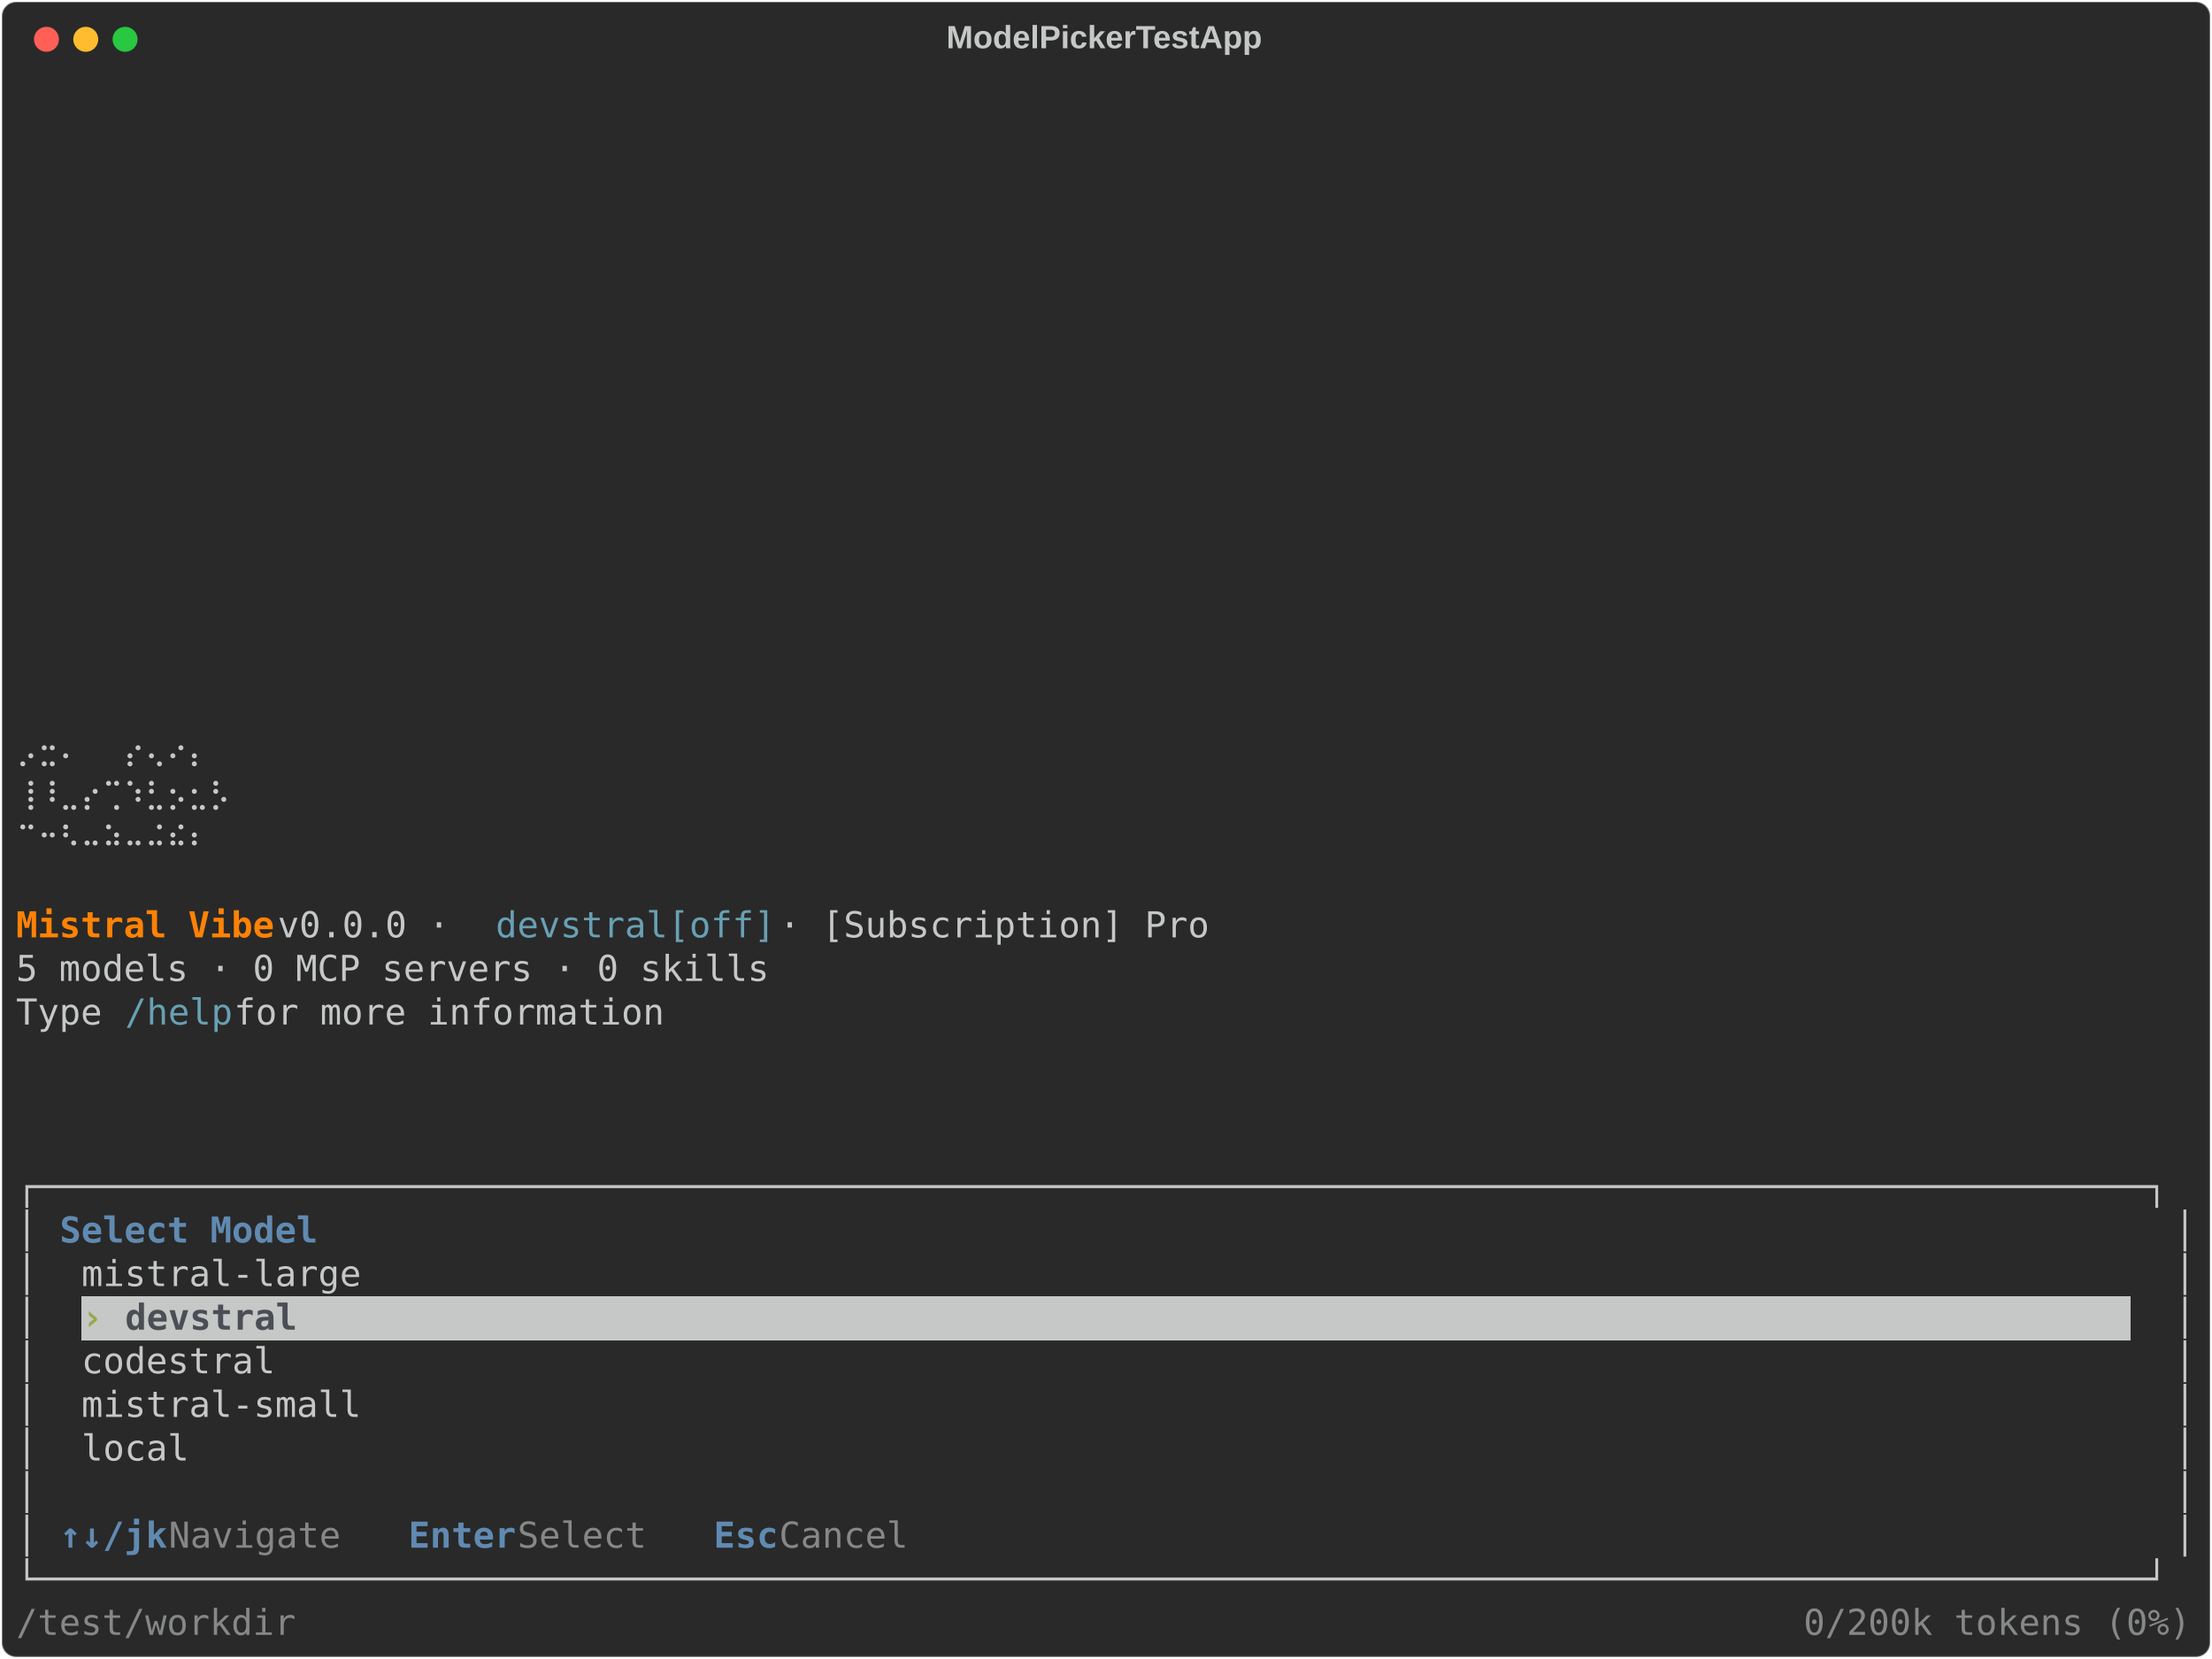
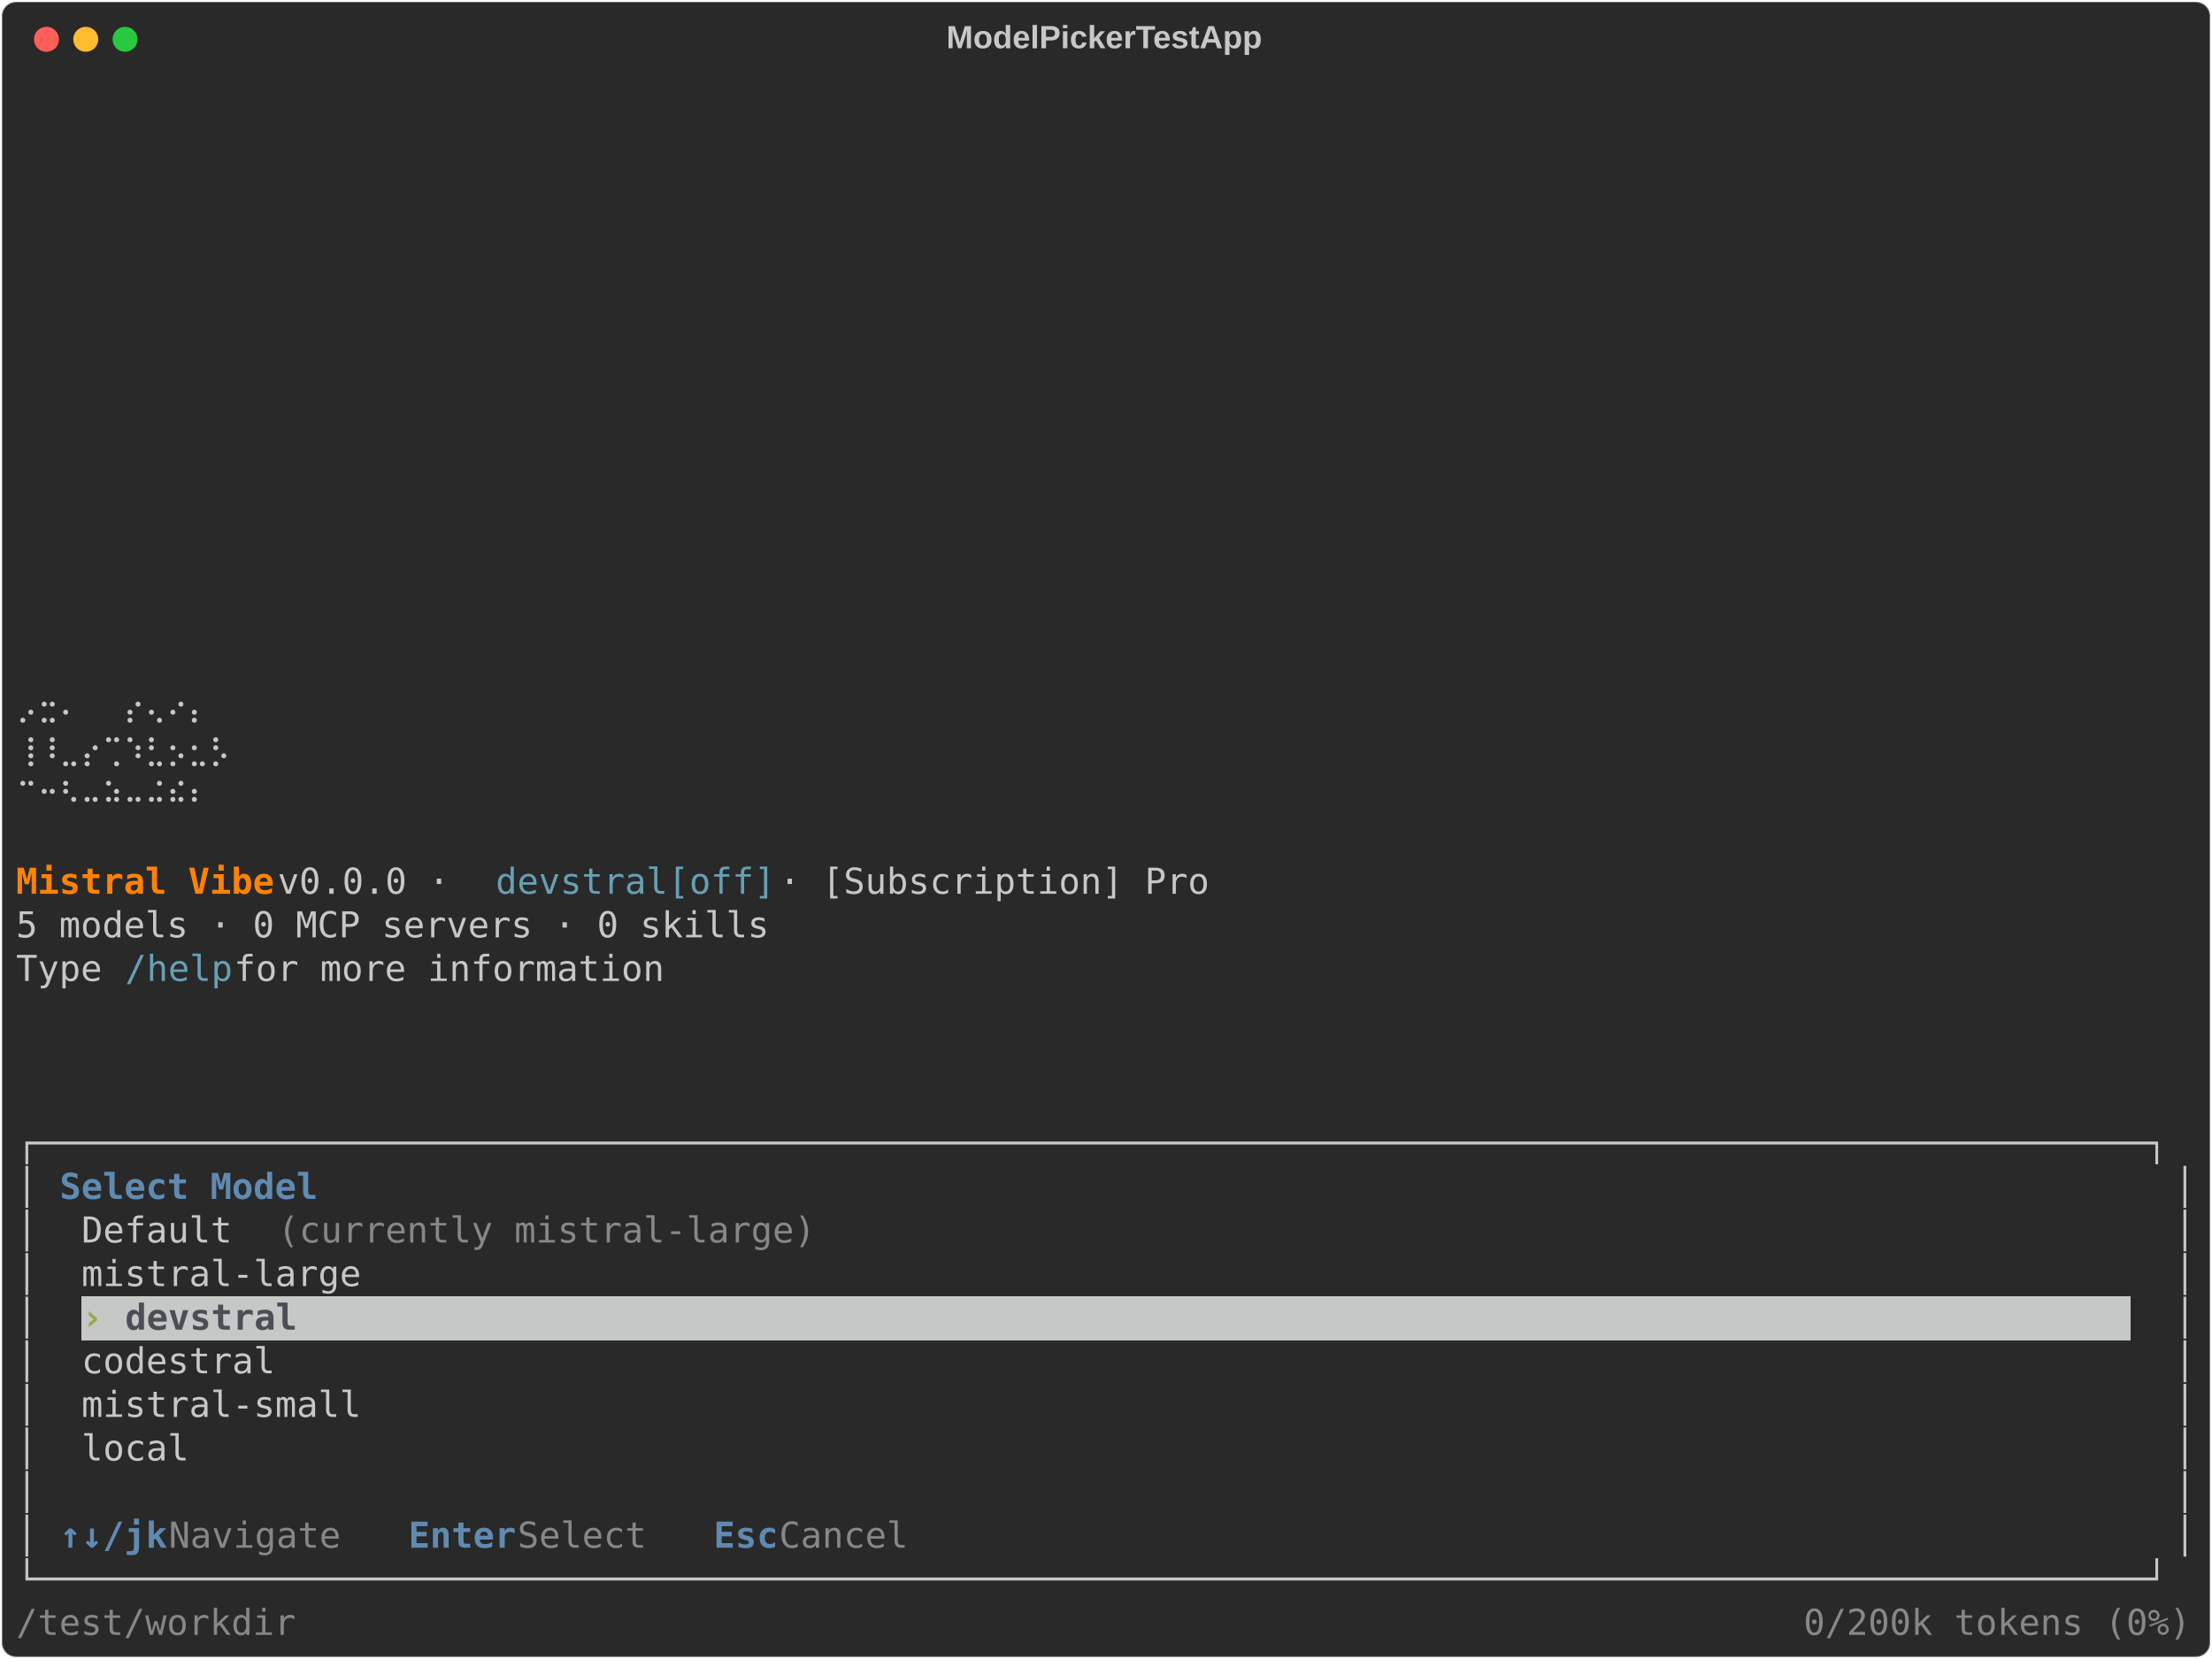
<svg xmlns="http://www.w3.org/2000/svg" class="rich-terminal" viewBox="0 0 1238 928.4">
  <style>

    @font-face {
        font-family: "Fira Code";
        src: local("FiraCode-Regular"),
                url("https://cdnjs.cloudflare.com/ajax/libs/firacode/6.2.0/woff2/FiraCode-Regular.woff2") format("woff2"),
                url("https://cdnjs.cloudflare.com/ajax/libs/firacode/6.2.0/woff/FiraCode-Regular.woff") format("woff");
        font-style: normal;
        font-weight: 400;
    }
    @font-face {
        font-family: "Fira Code";
        src: local("FiraCode-Bold"),
                url("https://cdnjs.cloudflare.com/ajax/libs/firacode/6.2.0/woff2/FiraCode-Bold.woff2") format("woff2"),
                url("https://cdnjs.cloudflare.com/ajax/libs/firacode/6.2.0/woff/FiraCode-Bold.woff") format("woff");
        font-style: bold;
        font-weight: 700;
    }

    .terminal-matrix {
        font-family: Fira Code, monospace;
        font-size: 20px;
        line-height: 24.4px;
        font-variant-east-asian: full-width;
    }

    .terminal-title {
        font-size: 18px;
        font-weight: bold;
        font-family: arial;
    }

    .terminal-r1 { fill: #c5c8c6 }
.terminal-r2 { fill: #ff8205;font-weight: bold }
.terminal-r3 { fill: #68a0b3 }
.terminal-r4 { fill: #608ab1;font-weight: bold }
- .terminal-r5 { fill: #98a84b;font-weight: bold }
- .terminal-r6 { fill: #4b4e55;font-weight: bold }
- .terminal-r7 { fill: #868887 }
+ .terminal-r5 { fill: #868887 }
+ .terminal-r6 { fill: #98a84b;font-weight: bold }
+ .terminal-r7 { fill: #4b4e55;font-weight: bold }
    </style>
  <defs>
    <clipPath id="terminal-clip-terminal">
      <rect x="0" y="0" width="1219.0" height="877.4" />
    </clipPath>
    <clipPath id="terminal-line-0">
      <rect x="0" y="1.5" width="1220" height="24.65" />
    </clipPath>
    <clipPath id="terminal-line-1">
      <rect x="0" y="25.9" width="1220" height="24.65" />
    </clipPath>
    <clipPath id="terminal-line-2">
      <rect x="0" y="50.3" width="1220" height="24.65" />
    </clipPath>
    <clipPath id="terminal-line-3">
      <rect x="0" y="74.7" width="1220" height="24.65" />
    </clipPath>
    <clipPath id="terminal-line-4">
      <rect x="0" y="99.1" width="1220" height="24.65" />
    </clipPath>
    <clipPath id="terminal-line-5">
      <rect x="0" y="123.5" width="1220" height="24.65" />
    </clipPath>
    <clipPath id="terminal-line-6">
      <rect x="0" y="147.9" width="1220" height="24.65" />
    </clipPath>
    <clipPath id="terminal-line-7">
      <rect x="0" y="172.3" width="1220" height="24.65" />
    </clipPath>
    <clipPath id="terminal-line-8">
      <rect x="0" y="196.7" width="1220" height="24.65" />
    </clipPath>
    <clipPath id="terminal-line-9">
      <rect x="0" y="221.1" width="1220" height="24.65" />
    </clipPath>
    <clipPath id="terminal-line-10">
      <rect x="0" y="245.5" width="1220" height="24.65" />
    </clipPath>
    <clipPath id="terminal-line-11">
      <rect x="0" y="269.9" width="1220" height="24.65" />
    </clipPath>
    <clipPath id="terminal-line-12">
      <rect x="0" y="294.3" width="1220" height="24.65" />
    </clipPath>
    <clipPath id="terminal-line-13">
      <rect x="0" y="318.7" width="1220" height="24.65" />
    </clipPath>
    <clipPath id="terminal-line-14">
      <rect x="0" y="343.1" width="1220" height="24.65" />
    </clipPath>
    <clipPath id="terminal-line-15">
      <rect x="0" y="367.5" width="1220" height="24.65" />
    </clipPath>
    <clipPath id="terminal-line-16">
      <rect x="0" y="391.9" width="1220" height="24.65" />
    </clipPath>
    <clipPath id="terminal-line-17">
      <rect x="0" y="416.3" width="1220" height="24.65" />
    </clipPath>
    <clipPath id="terminal-line-18">
      <rect x="0" y="440.7" width="1220" height="24.65" />
    </clipPath>
    <clipPath id="terminal-line-19">
      <rect x="0" y="465.1" width="1220" height="24.65" />
    </clipPath>
    <clipPath id="terminal-line-20">
      <rect x="0" y="489.5" width="1220" height="24.65" />
    </clipPath>
    <clipPath id="terminal-line-21">
      <rect x="0" y="513.9" width="1220" height="24.65" />
    </clipPath>
    <clipPath id="terminal-line-22">
      <rect x="0" y="538.3" width="1220" height="24.65" />
    </clipPath>
    <clipPath id="terminal-line-23">
      <rect x="0" y="562.7" width="1220" height="24.65" />
    </clipPath>
    <clipPath id="terminal-line-24">
      <rect x="0" y="587.1" width="1220" height="24.65" />
    </clipPath>
    <clipPath id="terminal-line-25">
      <rect x="0" y="611.5" width="1220" height="24.65" />
    </clipPath>
    <clipPath id="terminal-line-26">
      <rect x="0" y="635.9" width="1220" height="24.65" />
    </clipPath>
    <clipPath id="terminal-line-27">
      <rect x="0" y="660.3" width="1220" height="24.65" />
    </clipPath>
    <clipPath id="terminal-line-28">
      <rect x="0" y="684.7" width="1220" height="24.65" />
    </clipPath>
    <clipPath id="terminal-line-29">
      <rect x="0" y="709.1" width="1220" height="24.65" />
    </clipPath>
    <clipPath id="terminal-line-30">
      <rect x="0" y="733.5" width="1220" height="24.65" />
    </clipPath>
    <clipPath id="terminal-line-31">
      <rect x="0" y="757.9" width="1220" height="24.65" />
    </clipPath>
    <clipPath id="terminal-line-32">
      <rect x="0" y="782.3" width="1220" height="24.65" />
    </clipPath>
    <clipPath id="terminal-line-33">
      <rect x="0" y="806.7" width="1220" height="24.65" />
    </clipPath>
    <clipPath id="terminal-line-34">
      <rect x="0" y="831.1" width="1220" height="24.65" />
    </clipPath>
  </defs>
  <rect fill="#292929" stroke="rgba(255,255,255,0.35)" stroke-width="1" x="1" y="1" width="1236" height="926.4" rx="8" />
  <text class="terminal-title" fill="#c5c8c6" text-anchor="middle" x="618" y="27">ModelPickerTestApp</text>
  <g transform="translate(26,22)">
    <circle cx="0" cy="0" r="7" fill="#ff5f57" />
    <circle cx="22" cy="0" r="7" fill="#febc2e" />
    <circle cx="44" cy="0" r="7" fill="#28c840" />
  </g>
  <g transform="translate(9, 41)" clip-path="url(#terminal-clip-terminal)">
    <rect fill="#c5c8c6" x="36.6" y="684.7" width="24.4" height="24.65" shape-rendering="crispEdges" />
    <rect fill="#c5c8c6" x="61" y="684.7" width="97.6" height="24.65" shape-rendering="crispEdges" />
    <rect fill="#c5c8c6" x="158.6" y="684.7" width="1024.8" height="24.65" shape-rendering="crispEdges" />
    <g class="terminal-matrix">
      <text class="terminal-r1" x="1220" y="20" textLength="12.2" clip-path="url(#terminal-line-0)">
</text>
      <text class="terminal-r1" x="1220" y="44.4" textLength="12.2" clip-path="url(#terminal-line-1)">
</text>
      <text class="terminal-r1" x="1220" y="68.8" textLength="12.2" clip-path="url(#terminal-line-2)">
</text>
      <text class="terminal-r1" x="1220" y="93.2" textLength="12.2" clip-path="url(#terminal-line-3)">
</text>
      <text class="terminal-r1" x="1220" y="117.6" textLength="12.2" clip-path="url(#terminal-line-4)">
</text>
      <text class="terminal-r1" x="1220" y="142" textLength="12.2" clip-path="url(#terminal-line-5)">
</text>
      <text class="terminal-r1" x="1220" y="166.4" textLength="12.2" clip-path="url(#terminal-line-6)">
</text>
      <text class="terminal-r1" x="1220" y="190.8" textLength="12.2" clip-path="url(#terminal-line-7)">
</text>
      <text class="terminal-r1" x="1220" y="215.2" textLength="12.2" clip-path="url(#terminal-line-8)">
</text>
      <text class="terminal-r1" x="1220" y="239.6" textLength="12.2" clip-path="url(#terminal-line-9)">
</text>
      <text class="terminal-r1" x="1220" y="264" textLength="12.2" clip-path="url(#terminal-line-10)">
</text>
      <text class="terminal-r1" x="1220" y="288.4" textLength="12.2" clip-path="url(#terminal-line-11)">
</text>
      <text class="terminal-r1" x="1220" y="312.8" textLength="12.2" clip-path="url(#terminal-line-12)">
</text>
      <text class="terminal-r1" x="1220" y="337.2" textLength="12.2" clip-path="url(#terminal-line-13)">
</text>
+       <text class="terminal-r1" x="0" y="361.6" textLength="134.2" clip-path="url(#terminal-line-14)">  ⡠⣒⠄  ⡔⢄⠔⡄</text>
      <text class="terminal-r1" x="1220" y="361.6" textLength="12.2" clip-path="url(#terminal-line-14)">
</text>
-       <text class="terminal-r1" x="0" y="386" textLength="134.2" clip-path="url(#terminal-line-15)">  ⡠⣒⠄  ⡔⢄⠔⡄</text>
+       <text class="terminal-r1" x="0" y="386" textLength="134.2" clip-path="url(#terminal-line-15)"> ⢸⠸⣀⡔⢉⠱⣃⡢⣂⡣</text>
      <text class="terminal-r1" x="1220" y="386" textLength="12.2" clip-path="url(#terminal-line-15)">
</text>
-       <text class="terminal-r1" x="0" y="410.4" textLength="134.2" clip-path="url(#terminal-line-16)"> ⢸⠸⣀⡔⢉⠱⣃⡢⣂⡣</text>
+       <text class="terminal-r1" x="0" y="410.4" textLength="134.2" clip-path="url(#terminal-line-16)">  ⠉⠒⠣⠤⠵⠤⠬⠮⠆</text>
      <text class="terminal-r1" x="1220" y="410.4" textLength="12.2" clip-path="url(#terminal-line-16)">
</text>
-       <text class="terminal-r1" x="0" y="434.8" textLength="134.2" clip-path="url(#terminal-line-17)">  ⠉⠒⠣⠤⠵⠤⠬⠮⠆</text>
      <text class="terminal-r1" x="1220" y="434.8" textLength="12.2" clip-path="url(#terminal-line-17)">
</text>
+       <text class="terminal-r2" x="0" y="459.2" textLength="146.4" clip-path="url(#terminal-line-18)">Mistral Vibe</text>
+       <text class="terminal-r1" x="146.4" y="459.2" textLength="122" clip-path="url(#terminal-line-18)"> v0.0.0 · </text>
+       <text class="terminal-r3" x="268.4" y="459.2" textLength="158.6" clip-path="url(#terminal-line-18)">devstral[off]</text>
+       <text class="terminal-r1" x="427" y="459.2" textLength="256.2" clip-path="url(#terminal-line-18)"> · [Subscription] Pro</text>
      <text class="terminal-r1" x="1220" y="459.2" textLength="12.2" clip-path="url(#terminal-line-18)">
</text>
-       <text class="terminal-r2" x="0" y="483.6" textLength="146.4" clip-path="url(#terminal-line-19)">Mistral Vibe</text>
-       <text class="terminal-r1" x="146.4" y="483.6" textLength="122" clip-path="url(#terminal-line-19)"> v0.0.0 · </text>
-       <text class="terminal-r3" x="268.4" y="483.6" textLength="158.6" clip-path="url(#terminal-line-19)">devstral[off]</text>
-       <text class="terminal-r1" x="427" y="483.6" textLength="256.2" clip-path="url(#terminal-line-19)"> · [Subscription] Pro</text>
+       <text class="terminal-r1" x="0" y="483.6" textLength="427" clip-path="url(#terminal-line-19)">5 models · 0 MCP servers · 0 skills</text>
      <text class="terminal-r1" x="1220" y="483.6" textLength="12.2" clip-path="url(#terminal-line-19)">
</text>
-       <text class="terminal-r1" x="0" y="508" textLength="427" clip-path="url(#terminal-line-20)">5 models · 0 MCP servers · 0 skills</text>
+       <text class="terminal-r1" x="0" y="508" textLength="61" clip-path="url(#terminal-line-20)">Type </text>
+       <text class="terminal-r3" x="61" y="508" textLength="61" clip-path="url(#terminal-line-20)">/help</text>
+       <text class="terminal-r1" x="122" y="508" textLength="256.2" clip-path="url(#terminal-line-20)"> for more information</text>
      <text class="terminal-r1" x="1220" y="508" textLength="12.2" clip-path="url(#terminal-line-20)">
</text>
-       <text class="terminal-r1" x="0" y="532.4" textLength="61" clip-path="url(#terminal-line-21)">Type </text>
-       <text class="terminal-r3" x="61" y="532.4" textLength="61" clip-path="url(#terminal-line-21)">/help</text>
-       <text class="terminal-r1" x="122" y="532.4" textLength="256.2" clip-path="url(#terminal-line-21)"> for more information</text>
      <text class="terminal-r1" x="1220" y="532.4" textLength="12.2" clip-path="url(#terminal-line-21)">
</text>
      <text class="terminal-r1" x="1220" y="556.8" textLength="12.2" clip-path="url(#terminal-line-22)">
</text>
      <text class="terminal-r1" x="1220" y="581.2" textLength="12.2" clip-path="url(#terminal-line-23)">
</text>
+       <text class="terminal-r1" x="0" y="605.6" textLength="1220" clip-path="url(#terminal-line-24)">┌──────────────────────────────────────────────────────────────────────────────────────────────────┐</text>
      <text class="terminal-r1" x="1220" y="605.6" textLength="12.2" clip-path="url(#terminal-line-24)">
</text>
-       <text class="terminal-r1" x="0" y="630" textLength="1220" clip-path="url(#terminal-line-25)">┌──────────────────────────────────────────────────────────────────────────────────────────────────┐</text>
+       <text class="terminal-r1" x="0" y="630" textLength="12.2" clip-path="url(#terminal-line-25)">│</text>
+       <text class="terminal-r4" x="24.4" y="630" textLength="146.4" clip-path="url(#terminal-line-25)">Select Model</text>
+       <text class="terminal-r1" x="1207.8" y="630" textLength="12.2" clip-path="url(#terminal-line-25)">│</text>
      <text class="terminal-r1" x="1220" y="630" textLength="12.2" clip-path="url(#terminal-line-25)">
</text>
      <text class="terminal-r1" x="0" y="654.4" textLength="12.2" clip-path="url(#terminal-line-26)">│</text>
-       <text class="terminal-r4" x="24.4" y="654.4" textLength="146.4" clip-path="url(#terminal-line-26)">Select Model</text>
+       <text class="terminal-r1" x="36.6" y="654.4" textLength="109.8" clip-path="url(#terminal-line-26)">  Default</text>
+       <text class="terminal-r5" x="146.4" y="654.4" textLength="329.4" clip-path="url(#terminal-line-26)">  (currently mistral-large)</text>
      <text class="terminal-r1" x="1207.8" y="654.4" textLength="12.2" clip-path="url(#terminal-line-26)">│</text>
      <text class="terminal-r1" x="1220" y="654.4" textLength="12.2" clip-path="url(#terminal-line-26)">
</text>
      <text class="terminal-r1" x="0" y="678.8" textLength="12.2" clip-path="url(#terminal-line-27)">│</text>
      <text class="terminal-r1" x="36.6" y="678.8" textLength="183" clip-path="url(#terminal-line-27)">  mistral-large</text>
      <text class="terminal-r1" x="1207.8" y="678.8" textLength="12.2" clip-path="url(#terminal-line-27)">│</text>
      <text class="terminal-r1" x="1220" y="678.8" textLength="12.2" clip-path="url(#terminal-line-27)">
</text>
      <text class="terminal-r1" x="0" y="703.2" textLength="12.2" clip-path="url(#terminal-line-28)">│</text>
-       <text class="terminal-r5" x="36.6" y="703.2" textLength="24.4" clip-path="url(#terminal-line-28)">› </text>
-       <text class="terminal-r6" x="61" y="703.2" textLength="97.6" clip-path="url(#terminal-line-28)">devstral</text>
+       <text class="terminal-r6" x="36.6" y="703.2" textLength="24.4" clip-path="url(#terminal-line-28)">› </text>
+       <text class="terminal-r7" x="61" y="703.2" textLength="97.6" clip-path="url(#terminal-line-28)">devstral</text>
      <text class="terminal-r1" x="1207.8" y="703.2" textLength="12.2" clip-path="url(#terminal-line-28)">│</text>
      <text class="terminal-r1" x="1220" y="703.2" textLength="12.2" clip-path="url(#terminal-line-28)">
</text>
      <text class="terminal-r1" x="0" y="727.6" textLength="12.2" clip-path="url(#terminal-line-29)">│</text>
      <text class="terminal-r1" x="36.6" y="727.6" textLength="134.2" clip-path="url(#terminal-line-29)">  codestral</text>
      <text class="terminal-r1" x="1207.8" y="727.6" textLength="12.2" clip-path="url(#terminal-line-29)">│</text>
      <text class="terminal-r1" x="1220" y="727.6" textLength="12.2" clip-path="url(#terminal-line-29)">
</text>
      <text class="terminal-r1" x="0" y="752" textLength="12.2" clip-path="url(#terminal-line-30)">│</text>
      <text class="terminal-r1" x="36.6" y="752" textLength="183" clip-path="url(#terminal-line-30)">  mistral-small</text>
      <text class="terminal-r1" x="1207.8" y="752" textLength="12.2" clip-path="url(#terminal-line-30)">│</text>
      <text class="terminal-r1" x="1220" y="752" textLength="12.2" clip-path="url(#terminal-line-30)">
</text>
      <text class="terminal-r1" x="0" y="776.4" textLength="12.2" clip-path="url(#terminal-line-31)">│</text>
      <text class="terminal-r1" x="36.6" y="776.4" textLength="85.4" clip-path="url(#terminal-line-31)">  local</text>
      <text class="terminal-r1" x="1207.8" y="776.4" textLength="12.2" clip-path="url(#terminal-line-31)">│</text>
      <text class="terminal-r1" x="1220" y="776.4" textLength="12.2" clip-path="url(#terminal-line-31)">
</text>
      <text class="terminal-r1" x="0" y="800.8" textLength="12.2" clip-path="url(#terminal-line-32)">│</text>
      <text class="terminal-r1" x="1207.8" y="800.8" textLength="12.2" clip-path="url(#terminal-line-32)">│</text>
      <text class="terminal-r1" x="1220" y="800.8" textLength="12.2" clip-path="url(#terminal-line-32)">
</text>
      <text class="terminal-r1" x="0" y="825.2" textLength="12.2" clip-path="url(#terminal-line-33)">│</text>
      <text class="terminal-r4" x="24.4" y="825.2" textLength="61" clip-path="url(#terminal-line-33)">↑↓/jk</text>
-       <text class="terminal-r7" x="85.4" y="825.2" textLength="134.2" clip-path="url(#terminal-line-33)"> Navigate  </text>
+       <text class="terminal-r5" x="85.4" y="825.2" textLength="134.2" clip-path="url(#terminal-line-33)"> Navigate  </text>
      <text class="terminal-r4" x="219.6" y="825.2" textLength="61" clip-path="url(#terminal-line-33)">Enter</text>
-       <text class="terminal-r7" x="280.6" y="825.2" textLength="109.8" clip-path="url(#terminal-line-33)"> Select  </text>
+       <text class="terminal-r5" x="280.6" y="825.2" textLength="109.8" clip-path="url(#terminal-line-33)"> Select  </text>
      <text class="terminal-r4" x="390.4" y="825.2" textLength="36.6" clip-path="url(#terminal-line-33)">Esc</text>
-       <text class="terminal-r7" x="427" y="825.2" textLength="85.4" clip-path="url(#terminal-line-33)"> Cancel</text>
+       <text class="terminal-r5" x="427" y="825.2" textLength="85.4" clip-path="url(#terminal-line-33)"> Cancel</text>
      <text class="terminal-r1" x="1207.8" y="825.2" textLength="12.2" clip-path="url(#terminal-line-33)">│</text>
      <text class="terminal-r1" x="1220" y="825.2" textLength="12.2" clip-path="url(#terminal-line-33)">
</text>
      <text class="terminal-r1" x="0" y="849.6" textLength="1220" clip-path="url(#terminal-line-34)">└──────────────────────────────────────────────────────────────────────────────────────────────────┘</text>
      <text class="terminal-r1" x="1220" y="849.6" textLength="12.2" clip-path="url(#terminal-line-34)">
</text>
-       <text class="terminal-r7" x="0" y="874" textLength="158.6" clip-path="url(#terminal-line-35)">/test/workdir</text>
-       <text class="terminal-r7" x="1000.4" y="874" textLength="219.6" clip-path="url(#terminal-line-35)">0/200k tokens (0%)</text>
+       <text class="terminal-r5" x="0" y="874" textLength="158.6" clip-path="url(#terminal-line-35)">/test/workdir</text>
+       <text class="terminal-r5" x="1000.4" y="874" textLength="219.6" clip-path="url(#terminal-line-35)">0/200k tokens (0%)</text>
    </g>
  </g>
</svg>
